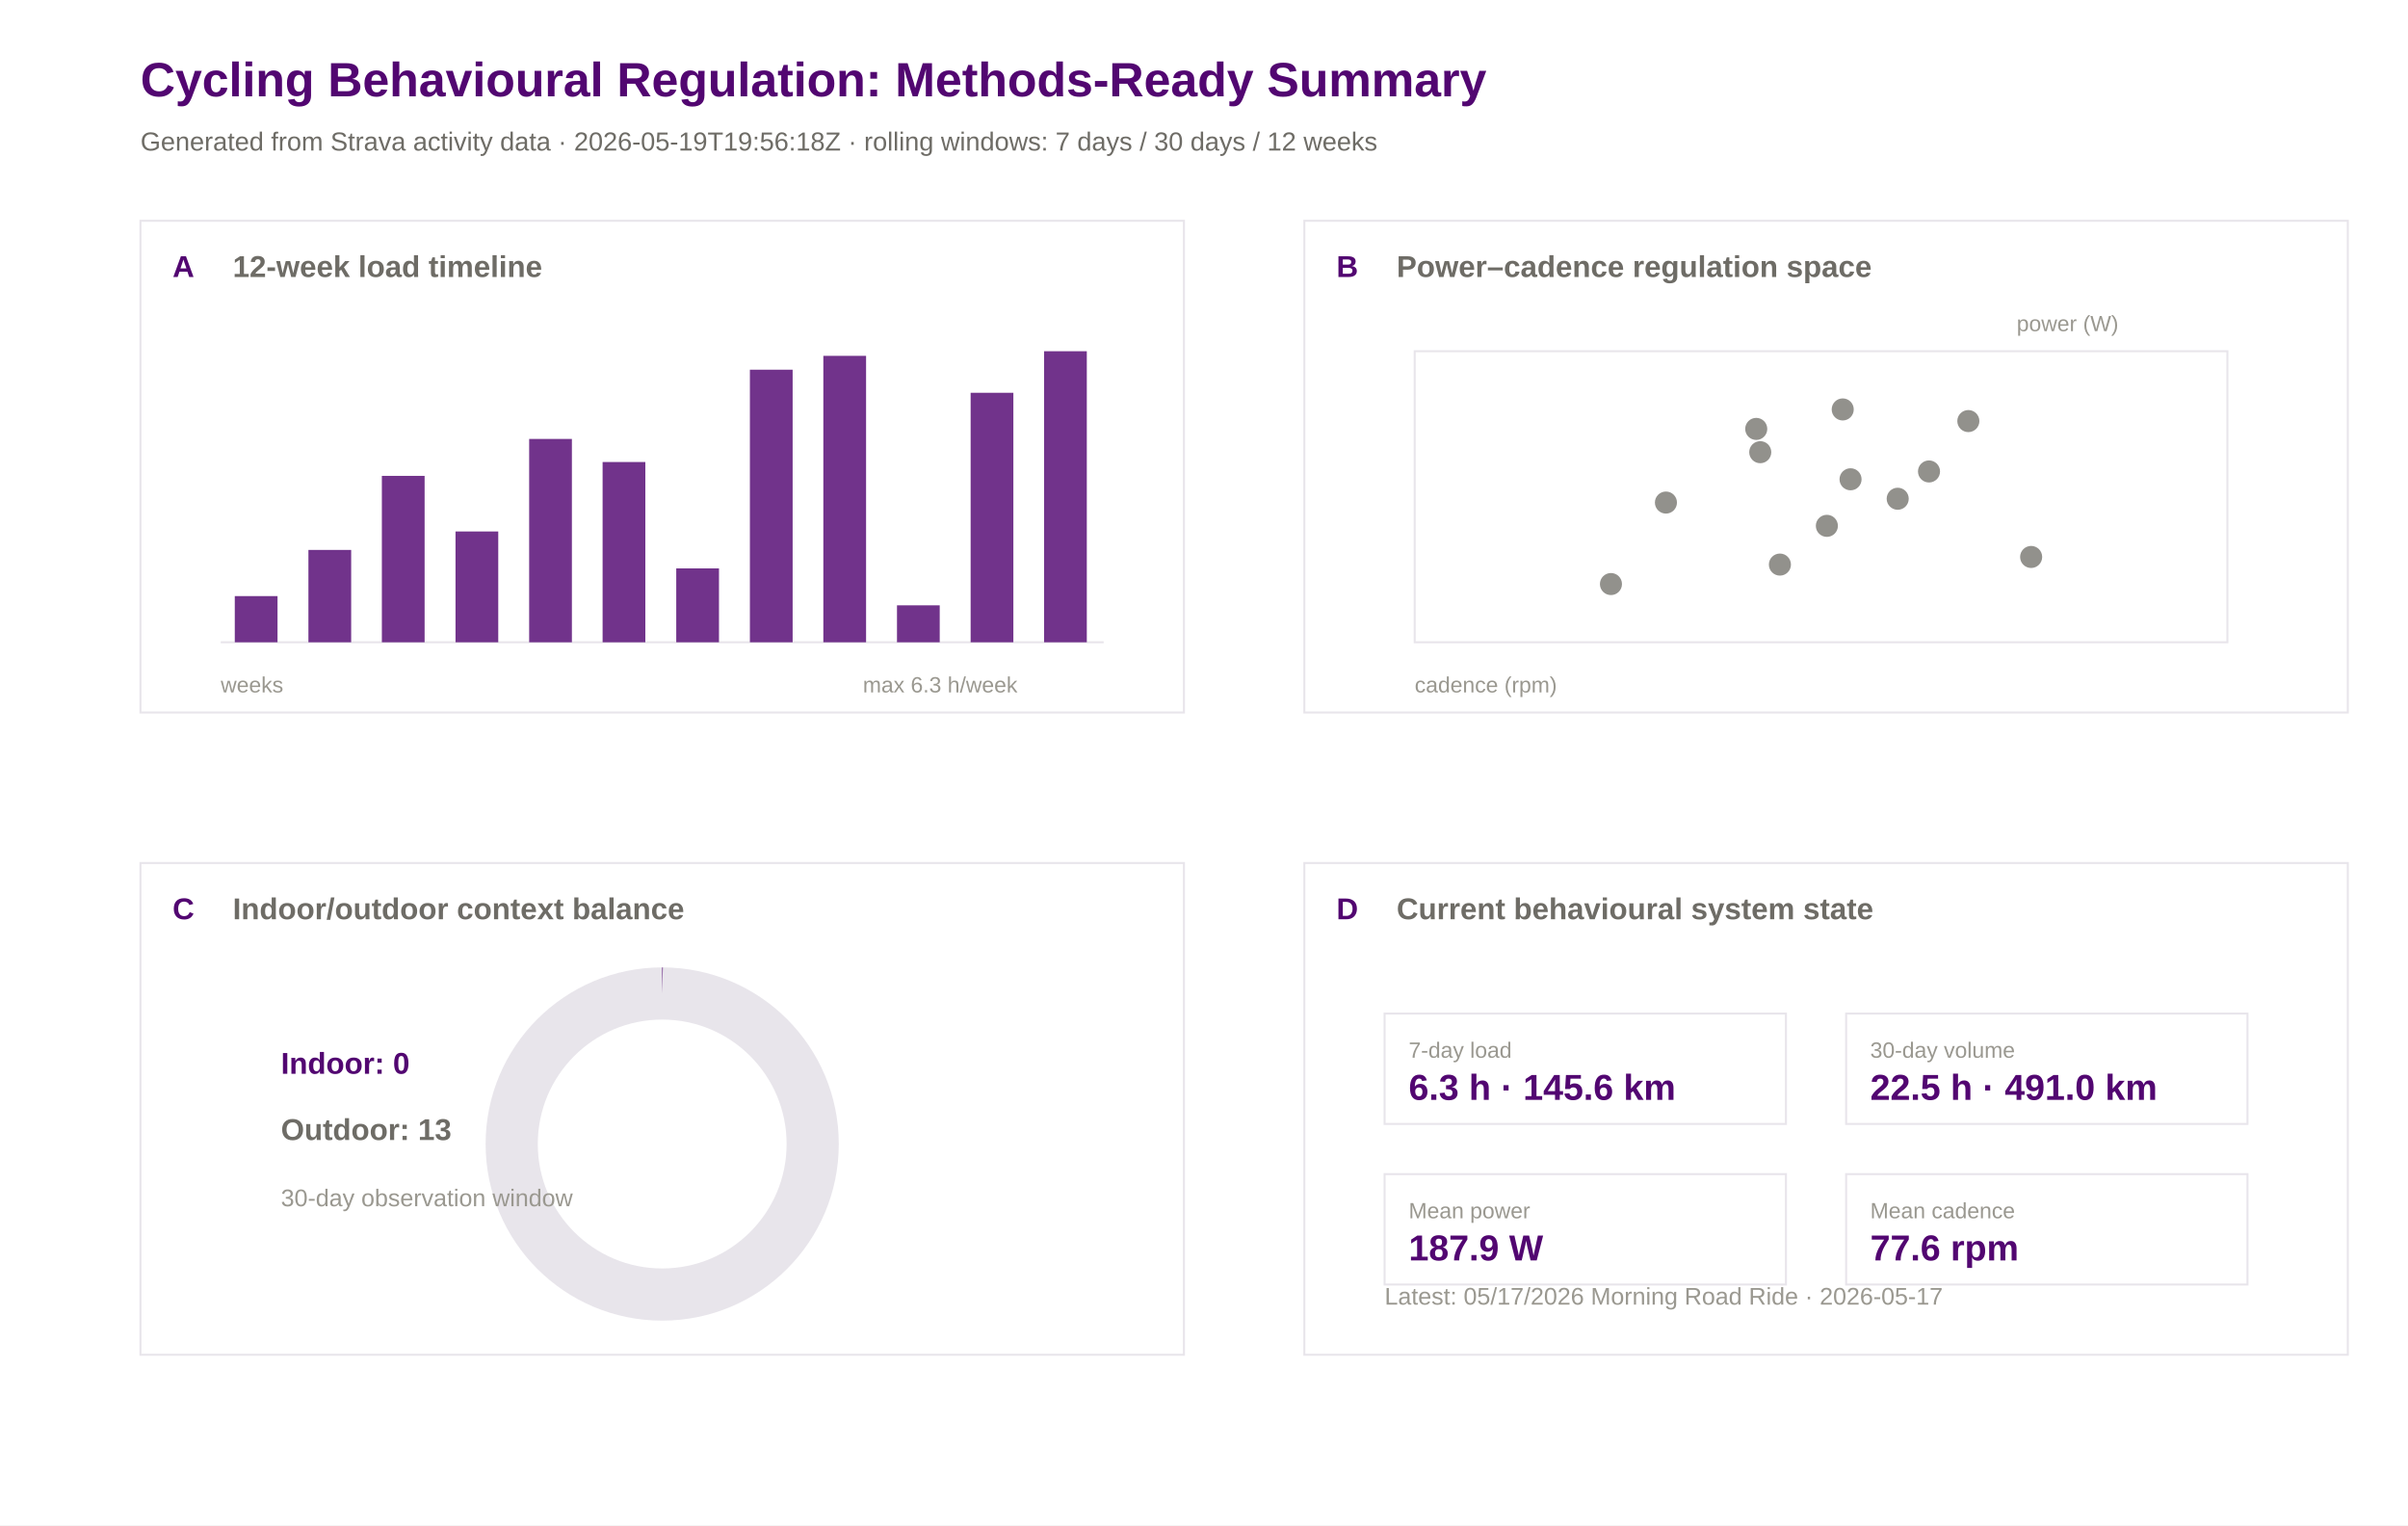
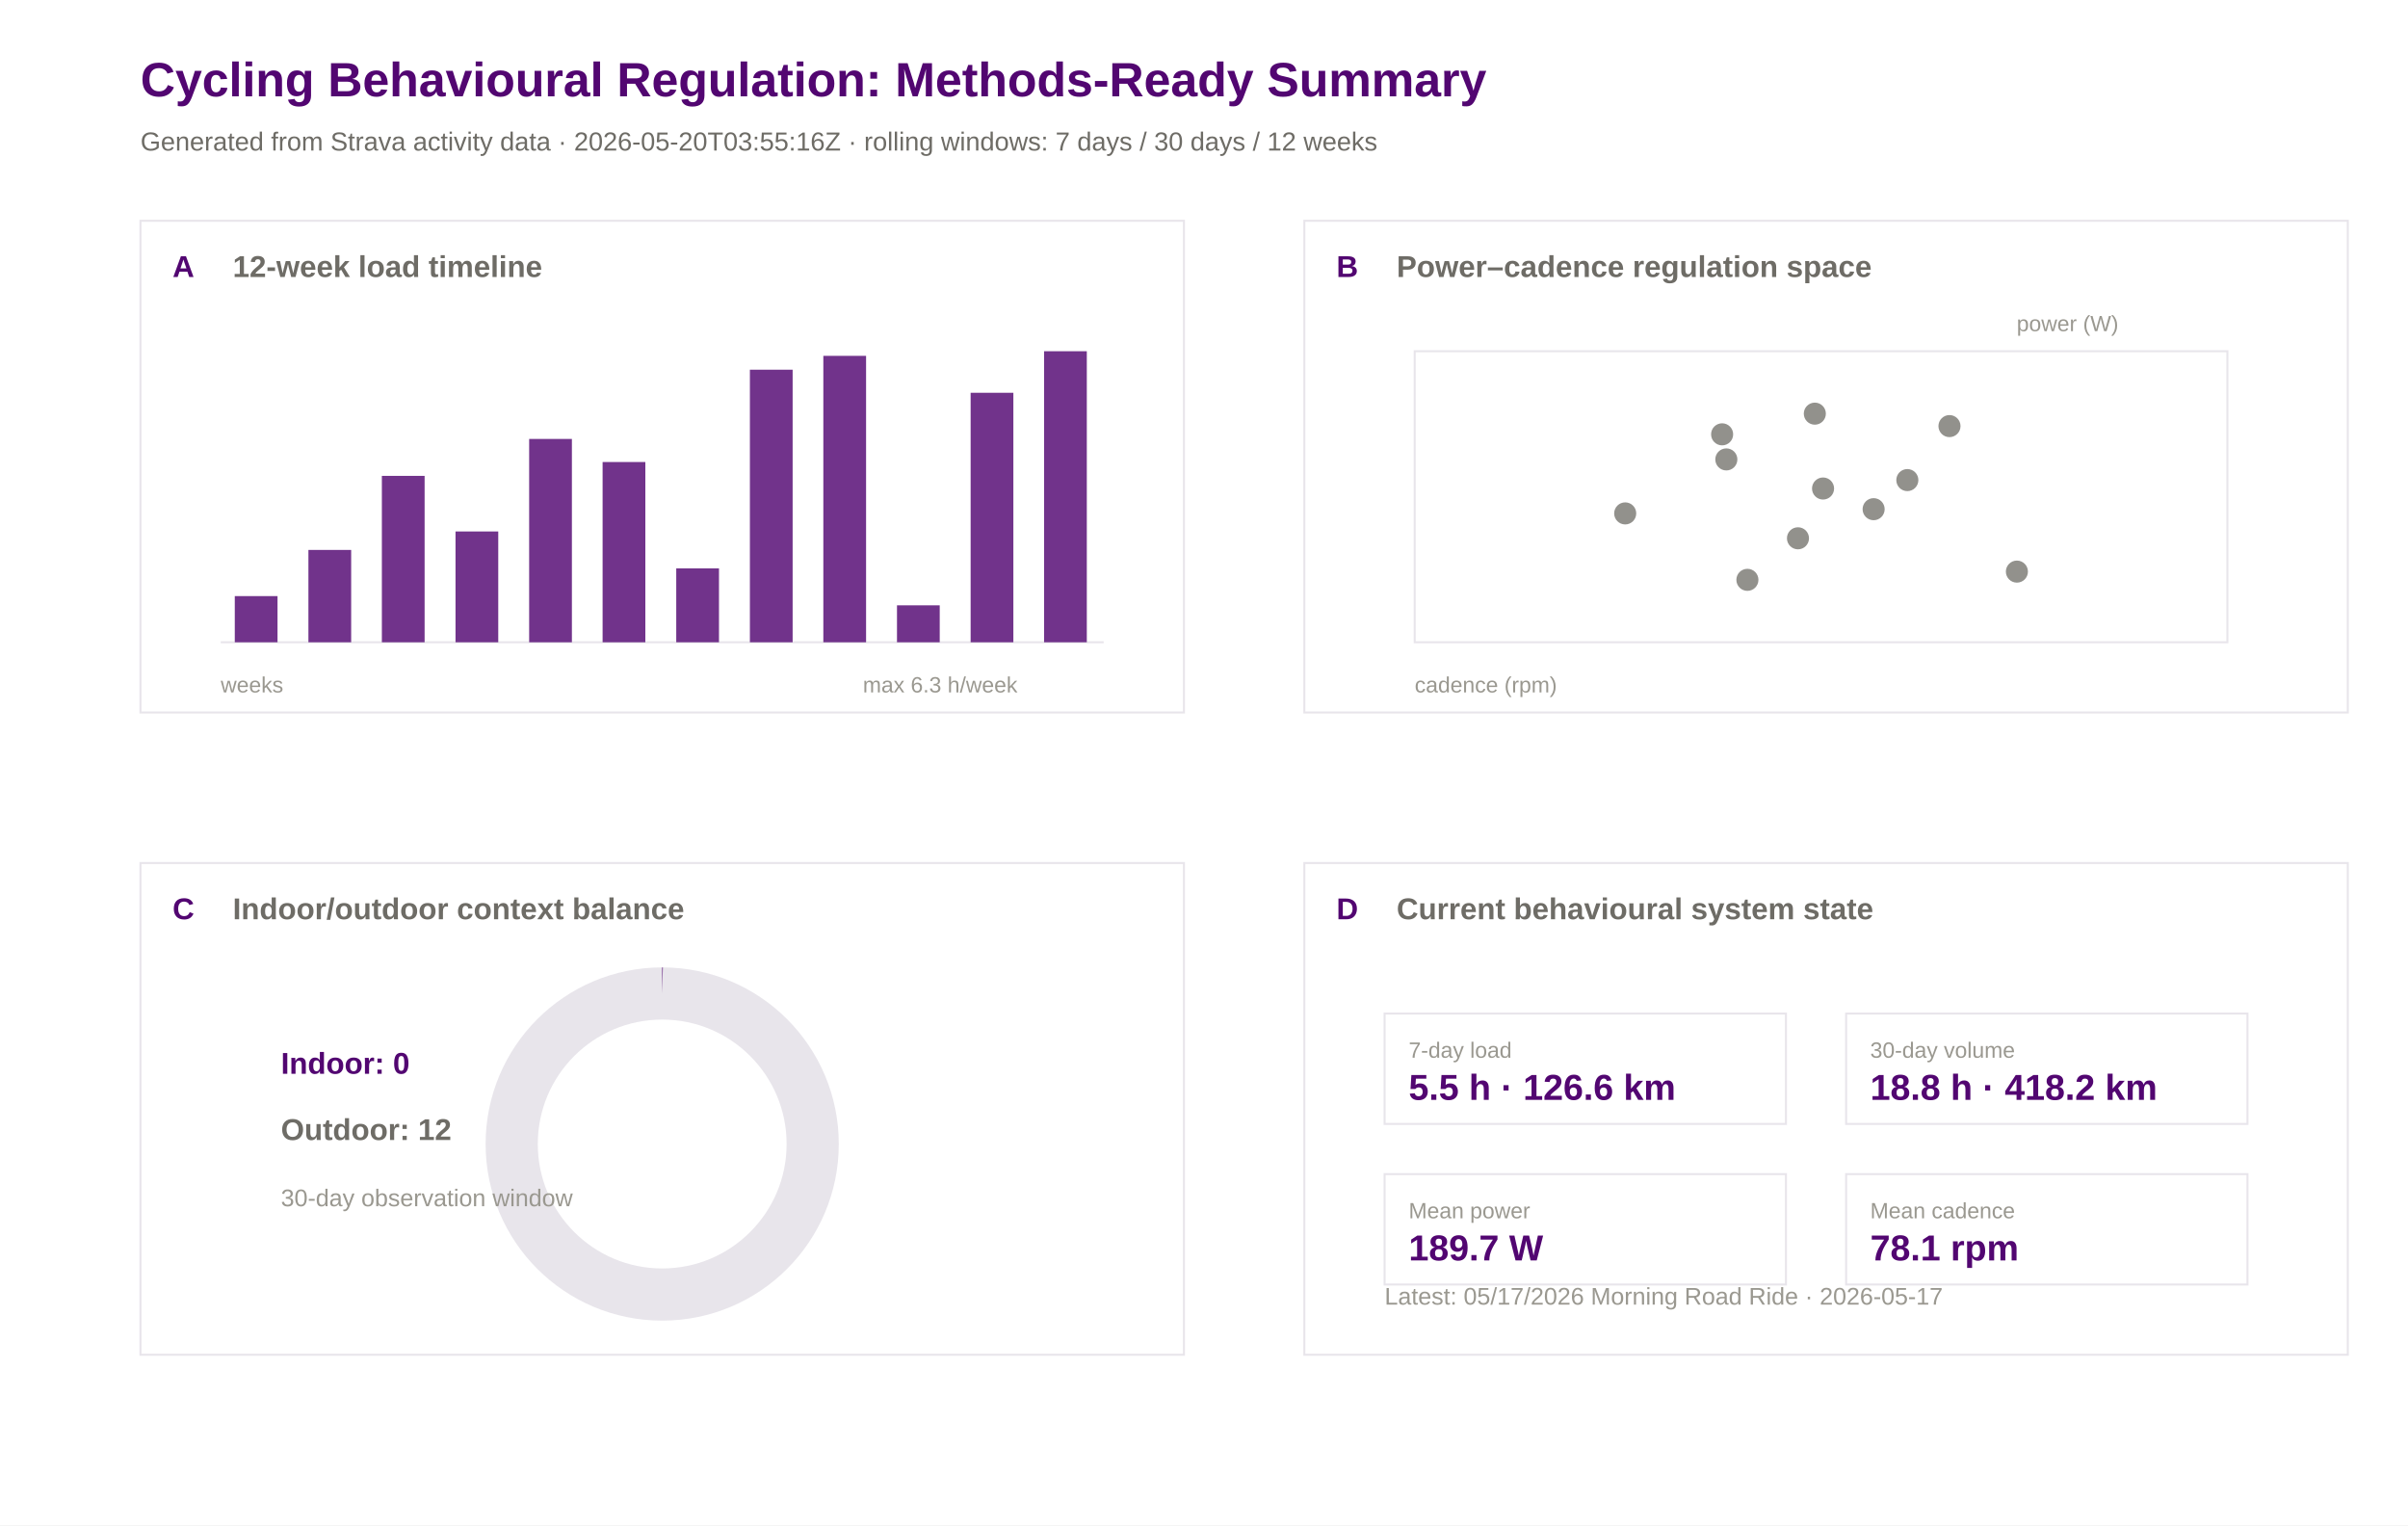
<svg xmlns="http://www.w3.org/2000/svg" width="1200" height="760" viewBox="0 0 1200 760">
  <rect width="100%" height="100%" fill="#ffffff" />
  <text x="70.0" y="48.0" font-family="Arial" font-size="24" font-weight="600" fill="#520671">Cycling Behavioural Regulation: Methods-Ready Summary</text>
-   <text x="70.0" y="75.0" font-family="Arial" font-size="13" font-weight="400" fill="#6e6c66">Generated from Strava activity data · 2026-05-19T19:56:18Z · rolling windows: 7 days / 30 days / 12 weeks</text>
+   <text x="70.0" y="75.0" font-family="Arial" font-size="13" font-weight="400" fill="#6e6c66">Generated from Strava activity data · 2026-05-20T03:55:16Z · rolling windows: 7 days / 30 days / 12 weeks</text>
  <rect x="70" y="110" width="520" height="245" fill="#ffffff" stroke="#e8e5eb" stroke-width="1" />
  <text x="86.0" y="138.0" font-family="Arial" font-size="15" font-weight="600" fill="#520671">A</text>
  <text x="116.0" y="138.0" font-family="Arial" font-size="15" font-weight="600" fill="#6e6c66">12-week load timeline</text>
  <rect x="650" y="110" width="520" height="245" fill="#ffffff" stroke="#e8e5eb" stroke-width="1" />
  <text x="666.0" y="138.0" font-family="Arial" font-size="15" font-weight="600" fill="#520671">B</text>
  <text x="696.0" y="138.0" font-family="Arial" font-size="15" font-weight="600" fill="#6e6c66">Power–cadence regulation space</text>
  <rect x="70" y="430" width="520" height="245" fill="#ffffff" stroke="#e8e5eb" stroke-width="1" />
  <text x="86.0" y="458.0" font-family="Arial" font-size="15" font-weight="600" fill="#520671">C</text>
  <text x="116.0" y="458.0" font-family="Arial" font-size="15" font-weight="600" fill="#6e6c66">Indoor/outdoor context balance</text>
  <rect x="650" y="430" width="520" height="245" fill="#ffffff" stroke="#e8e5eb" stroke-width="1" />
  <text x="666.0" y="458.0" font-family="Arial" font-size="15" font-weight="600" fill="#520671">D</text>
  <text x="696.0" y="458.0" font-family="Arial" font-size="15" font-weight="600" fill="#6e6c66">Current behavioural system state</text>
  <line x1="110" y1="320" x2="550" y2="320" stroke="#e8e5eb" />
  <rect x="117.0" y="297.0" width="21.3" height="23.0" fill="#520671" opacity="0.82" />
  <rect x="153.7" y="274.0" width="21.3" height="46.0" fill="#520671" opacity="0.82" />
  <rect x="190.3" y="237.1" width="21.3" height="82.9" fill="#520671" opacity="0.82" />
  <rect x="227.0" y="264.8" width="21.3" height="55.2" fill="#520671" opacity="0.82" />
  <rect x="263.7" y="218.7" width="21.3" height="101.3" fill="#520671" opacity="0.82" />
  <rect x="300.3" y="230.2" width="21.3" height="89.8" fill="#520671" opacity="0.82" />
  <rect x="337.0" y="283.2" width="21.3" height="36.8" fill="#520671" opacity="0.82" />
  <rect x="373.7" y="184.2" width="21.3" height="135.8" fill="#520671" opacity="0.82" />
  <rect x="410.3" y="177.3" width="21.3" height="142.7" fill="#520671" opacity="0.82" />
  <rect x="447.0" y="301.6" width="21.3" height="18.4" fill="#520671" opacity="0.82" />
  <rect x="483.7" y="195.7" width="21.3" height="124.3" fill="#520671" opacity="0.82" />
  <rect x="520.3" y="175.0" width="21.3" height="145.0" fill="#520671" opacity="0.82" />
  <text x="110.0" y="345.0" font-family="Arial" font-size="11" font-weight="400" fill="#9a9890">weeks</text>
  <text x="430.0" y="345.0" font-family="Arial" font-size="11" font-weight="400" fill="#9a9890">max 6.3 h/week</text>
  <rect x="705" y="175" width="405" height="145" fill="#ffffff" stroke="#e8e5eb" />
-   <circle cx="802.8" cy="291.0" r="5.5" fill="#6e6c66" opacity="0.75" />
-   <circle cx="961.3" cy="234.9" r="5.5" fill="#6e6c66" opacity="0.75" />
-   <circle cx="877.2" cy="225.3" r="5.5" fill="#6e6c66" opacity="0.75" />
-   <circle cx="918.3" cy="204.0" r="5.5" fill="#6e6c66" opacity="0.75" />
-   <circle cx="875.2" cy="213.7" r="5.5" fill="#6e6c66" opacity="0.75" />
-   <circle cx="945.7" cy="248.5" r="5.5" fill="#6e6c66" opacity="0.75" />
-   <circle cx="830.2" cy="250.4" r="5.5" fill="#6e6c66" opacity="0.75" />
-   <circle cx="887.0" cy="281.3" r="5.5" fill="#6e6c66" opacity="0.75" />
-   <circle cx="922.2" cy="238.8" r="5.5" fill="#6e6c66" opacity="0.75" />
-   <circle cx="910.4" cy="262.0" r="5.5" fill="#6e6c66" opacity="0.75" />
-   <circle cx="1012.2" cy="277.5" r="5.5" fill="#6e6c66" opacity="0.75" />
-   <circle cx="980.9" cy="209.8" r="5.5" fill="#6e6c66" opacity="0.75" />
+   <circle cx="950.5" cy="239.2" r="5.5" fill="#6e6c66" opacity="0.75" />
+   <circle cx="860.3" cy="228.9" r="5.5" fill="#6e6c66" opacity="0.75" />
+   <circle cx="904.4" cy="206.1" r="5.5" fill="#6e6c66" opacity="0.75" />
+   <circle cx="858.2" cy="216.4" r="5.5" fill="#6e6c66" opacity="0.75" />
+   <circle cx="933.7" cy="253.7" r="5.5" fill="#6e6c66" opacity="0.75" />
+   <circle cx="809.9" cy="255.8" r="5.5" fill="#6e6c66" opacity="0.75" />
+   <circle cx="870.8" cy="288.9" r="5.5" fill="#6e6c66" opacity="0.75" />
+   <circle cx="908.5" cy="243.4" r="5.5" fill="#6e6c66" opacity="0.75" />
+   <circle cx="896.0" cy="268.2" r="5.5" fill="#6e6c66" opacity="0.75" />
+   <circle cx="1005.1" cy="284.8" r="5.5" fill="#6e6c66" opacity="0.75" />
+   <circle cx="971.5" cy="212.3" r="5.5" fill="#6e6c66" opacity="0.75" />
  <text x="705.0" y="345.0" font-family="Arial" font-size="11" font-weight="400" fill="#9a9890">cadence (rpm)</text>
  <text x="1005.0" y="165.0" font-family="Arial" font-size="11" font-weight="400" fill="#9a9890">power (W)</text>
  <circle cx="330" cy="570" r="75" fill="none" stroke="#e8e5eb" stroke-width="26" />
  <circle cx="330" cy="570" r="75" fill="none" stroke="#520671" stroke-width="26" stroke-dasharray="0.0 471.2" transform="rotate(-90 330 570)" />
  <text x="140.0" y="535.0" font-family="Arial" font-size="15" font-weight="600" fill="#520671">Indoor: 0</text>
-   <text x="140.0" y="568.0" font-family="Arial" font-size="15" font-weight="600" fill="#6e6c66">Outdoor: 13</text>
+   <text x="140.0" y="568.0" font-family="Arial" font-size="15" font-weight="600" fill="#6e6c66">Outdoor: 12</text>
  <text x="140.0" y="601.0" font-family="Arial" font-size="12" font-weight="400" fill="#9a9890">30-day observation window</text>
  <rect x="690" y="505" width="200" height="55" fill="#ffffff" stroke="#e8e5eb" />
  <text x="702.0" y="527.0" font-family="Arial" font-size="11" font-weight="500" fill="#9a9890">7-day load</text>
-   <text x="702.0" y="548.0" font-family="Arial" font-size="18" font-weight="600" fill="#520671">6.3 h · 145.6 km</text>
+   <text x="702.0" y="548.0" font-family="Arial" font-size="18" font-weight="600" fill="#520671">5.5 h · 126.6 km</text>
  <rect x="920" y="505" width="200" height="55" fill="#ffffff" stroke="#e8e5eb" />
  <text x="932.0" y="527.0" font-family="Arial" font-size="11" font-weight="500" fill="#9a9890">30-day volume</text>
-   <text x="932.0" y="548.0" font-family="Arial" font-size="18" font-weight="600" fill="#520671">22.5 h · 491.0 km</text>
+   <text x="932.0" y="548.0" font-family="Arial" font-size="18" font-weight="600" fill="#520671">18.8 h · 418.2 km</text>
  <rect x="690" y="585" width="200" height="55" fill="#ffffff" stroke="#e8e5eb" />
  <text x="702.0" y="607.0" font-family="Arial" font-size="11" font-weight="500" fill="#9a9890">Mean power</text>
-   <text x="702.0" y="628.0" font-family="Arial" font-size="18" font-weight="600" fill="#520671">187.9 W</text>
+   <text x="702.0" y="628.0" font-family="Arial" font-size="18" font-weight="600" fill="#520671">189.7 W</text>
  <rect x="920" y="585" width="200" height="55" fill="#ffffff" stroke="#e8e5eb" />
  <text x="932.0" y="607.0" font-family="Arial" font-size="11" font-weight="500" fill="#9a9890">Mean cadence</text>
-   <text x="932.0" y="628.0" font-family="Arial" font-size="18" font-weight="600" fill="#520671">77.6 rpm</text>
+   <text x="932.0" y="628.0" font-family="Arial" font-size="18" font-weight="600" fill="#520671">78.1 rpm</text>
  <text x="690.0" y="650.0" font-family="Arial" font-size="12" font-weight="400" fill="#9a9890">Latest: 05/17/2026 Morning Road Ride · 2026-05-17</text>
</svg>
